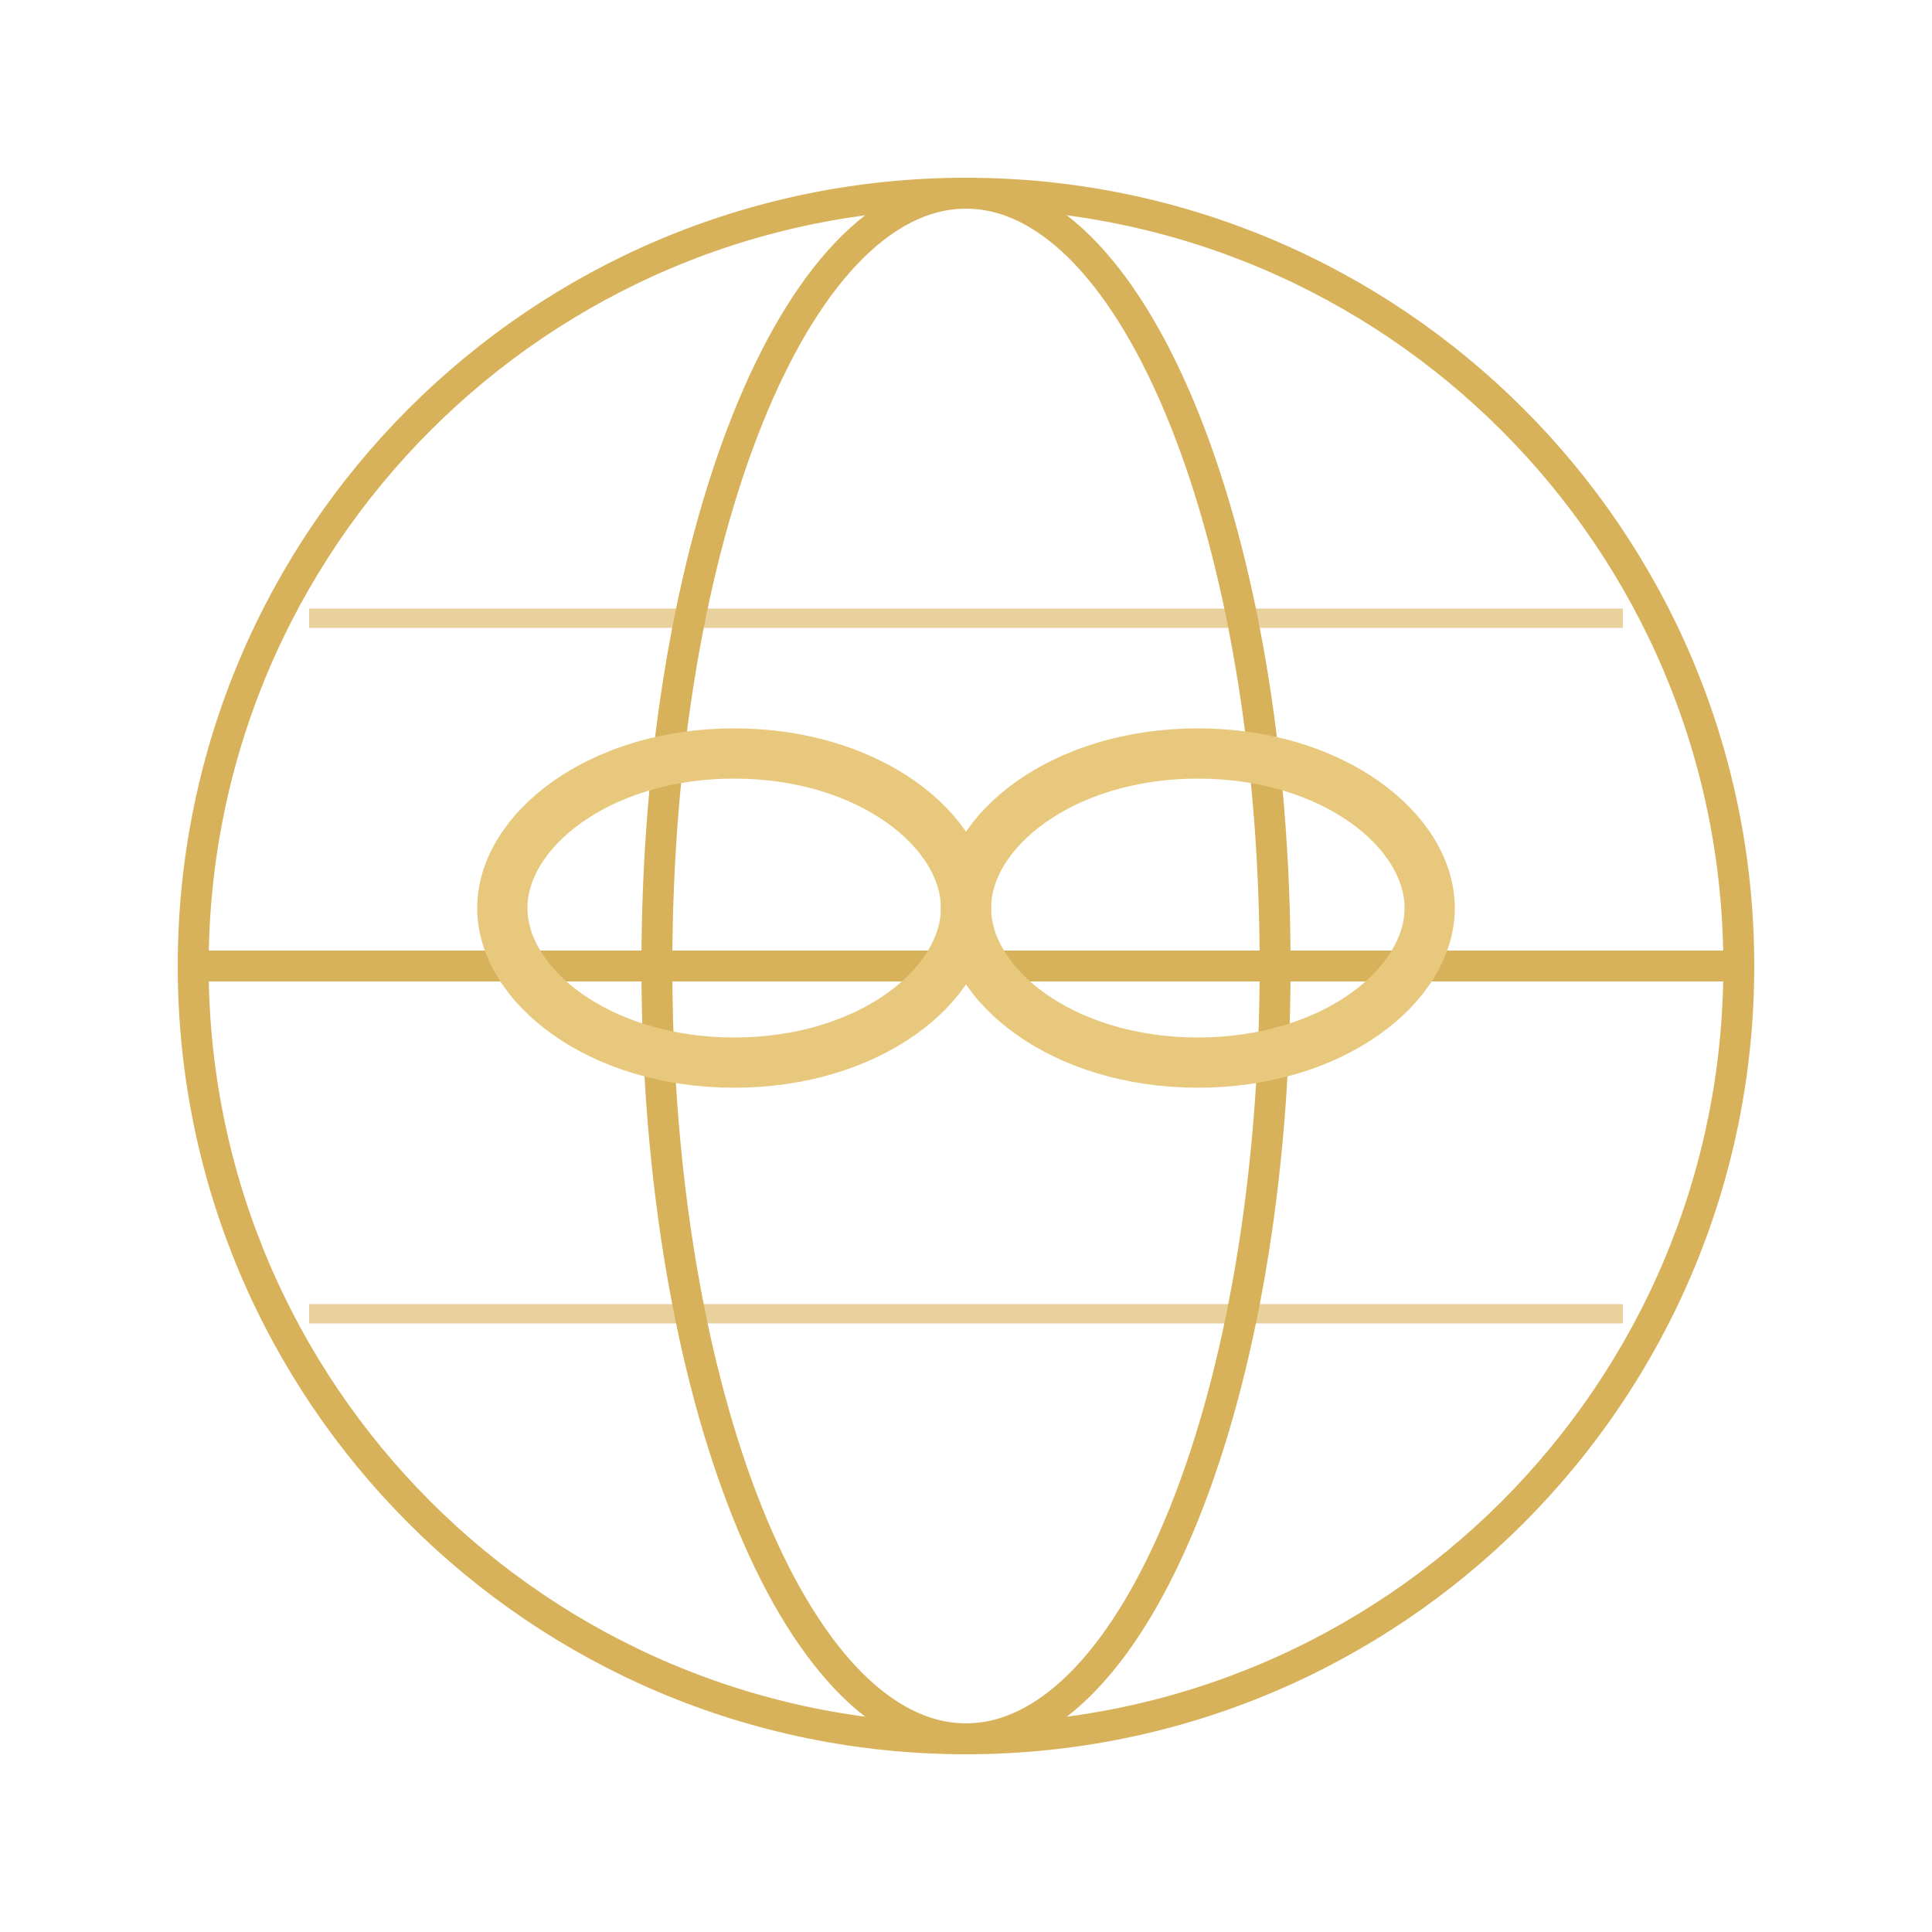
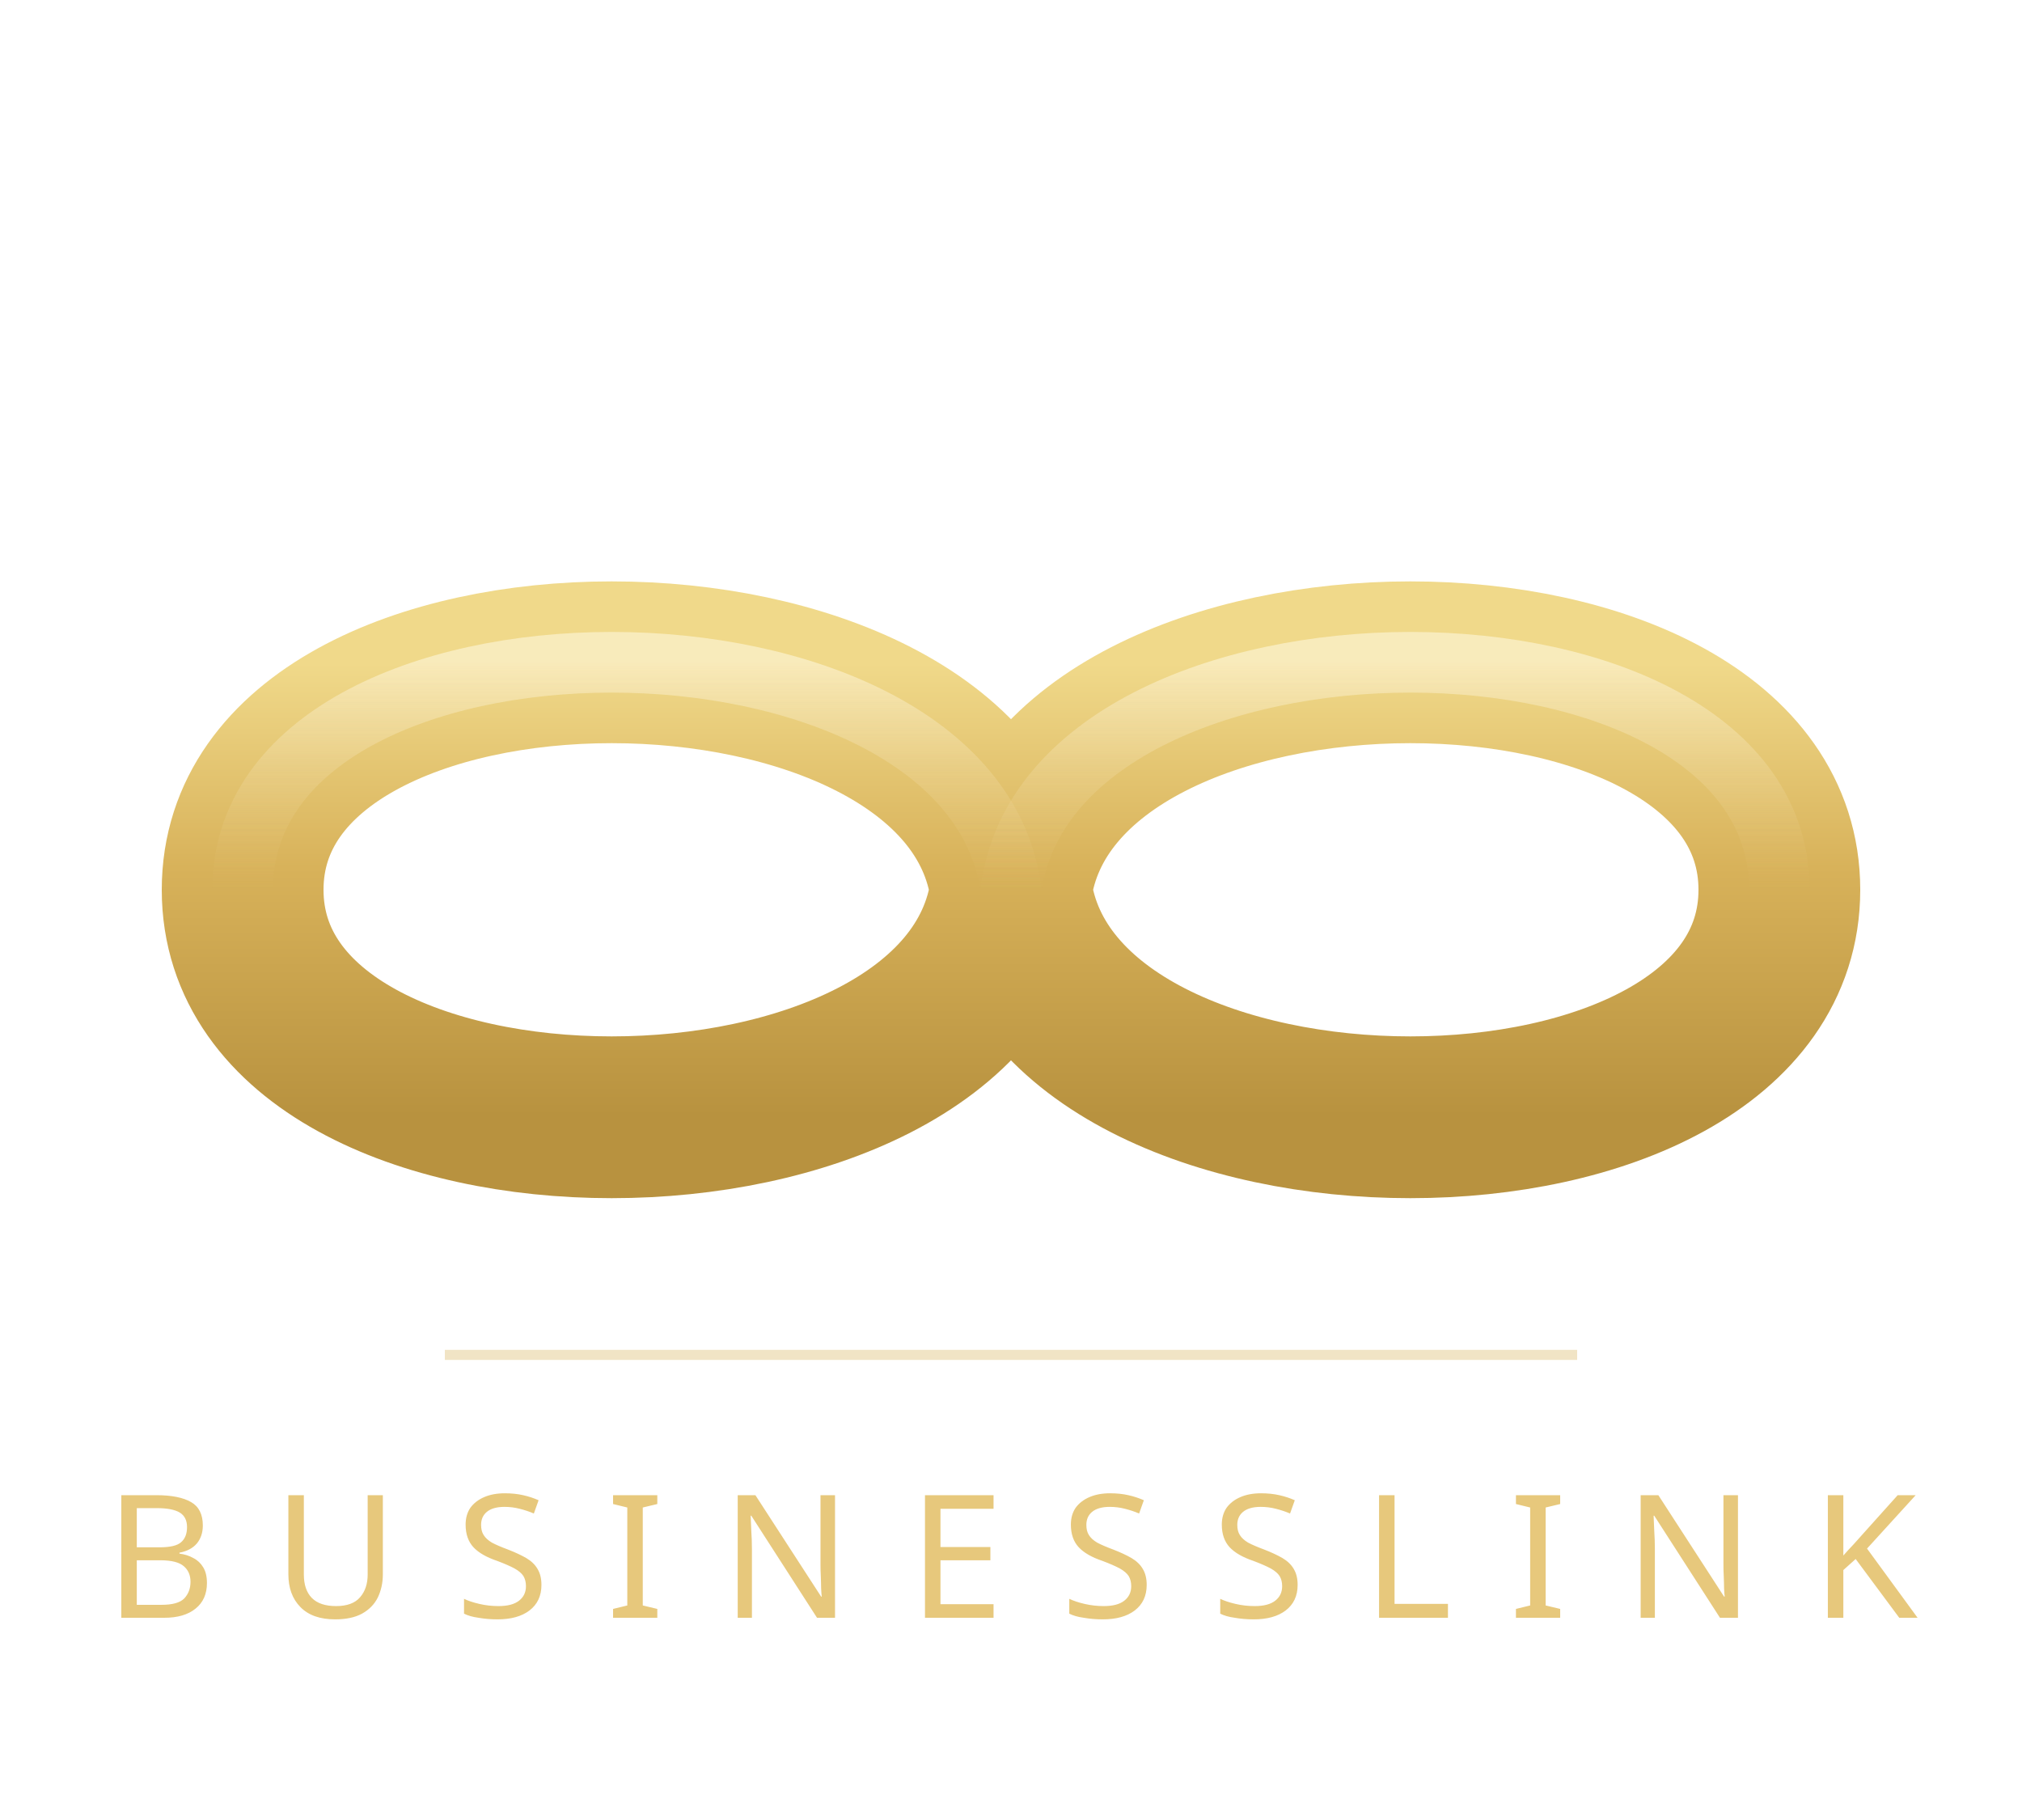
- <svg xmlns="http://www.w3.org/2000/svg" viewBox="0 0 100 100" role="img" aria-label="BusinessLink">
-   <g fill="none" stroke="#d8b25a" stroke-width="1.6">
-     <circle cx="50" cy="50" r="40" />
-     <ellipse cx="50" cy="50" rx="16" ry="40" />
-     <line x1="10" y1="50" x2="90" y2="50" />
-     <path d="M16 32 H84 M16 68 H84" stroke-width="1" opacity="0.6" />
-   </g>
-   <g fill="none" stroke="#e7c87c" stroke-width="2.6" stroke-linecap="round">
-     <path d="M50,47 C50,43 45,39 38,39 C31,39 26,43 26,47 C26,51 31,55 38,55 C45,55 50,51 50,47" />
-     <path d="M50,47 C50,43 55,39 62,39 C69,39 74,43 74,47 C74,51 69,55 62,55 C55,55 50,51 50,47" />
-   </g>
+ <svg xmlns="http://www.w3.org/2000/svg" viewBox="0 0 100 90" role="img" aria-label="BusinessLink">
+   <defs>
+     <linearGradient id="gold-grad" x1="0%" y1="0%" x2="0%" y2="100%">
+       <stop offset="0%" stop-color="#f0d98a" />
+       <stop offset="45%" stop-color="#d8b25a" />
+       <stop offset="100%" stop-color="#b8923f" />
+     </linearGradient>
+     <linearGradient id="gold-highlight" x1="0%" y1="0%" x2="0%" y2="100%">
+       <stop offset="0%" stop-color="#fff8e0" stop-opacity="0.7" />
+       <stop offset="100%" stop-color="#e7c87c" stop-opacity="0" />
+     </linearGradient>
+   </defs>
+   <path d="M50,44 C52,29 88,29 88,44 C88,59 52,59 50,44 C48,29 12,29 12,44 C12,59 48,59 50,44" fill="none" stroke="url(#gold-grad)" stroke-width="8" stroke-linecap="round" stroke-linejoin="round" />
+   <path d="M50,44 C52,29 88,29 88,44" fill="none" stroke="url(#gold-highlight)" stroke-width="3" stroke-linecap="round" opacity="0.8" />
+   <path d="M50,44 C48,29 12,29 12,44" fill="none" stroke="url(#gold-highlight)" stroke-width="3" stroke-linecap="round" opacity="0.8" />
+   <line x1="22" y1="67" x2="78" y2="67" stroke="#d8b25a" stroke-width="0.5" opacity="0.35" />
+   <text x="50" y="80" text-anchor="middle" font-family="Jost, system-ui, sans-serif" font-size="8.5" font-weight="500" letter-spacing="2.8" fill="#e7c87c">BUSINESSLINK</text>
</svg>
